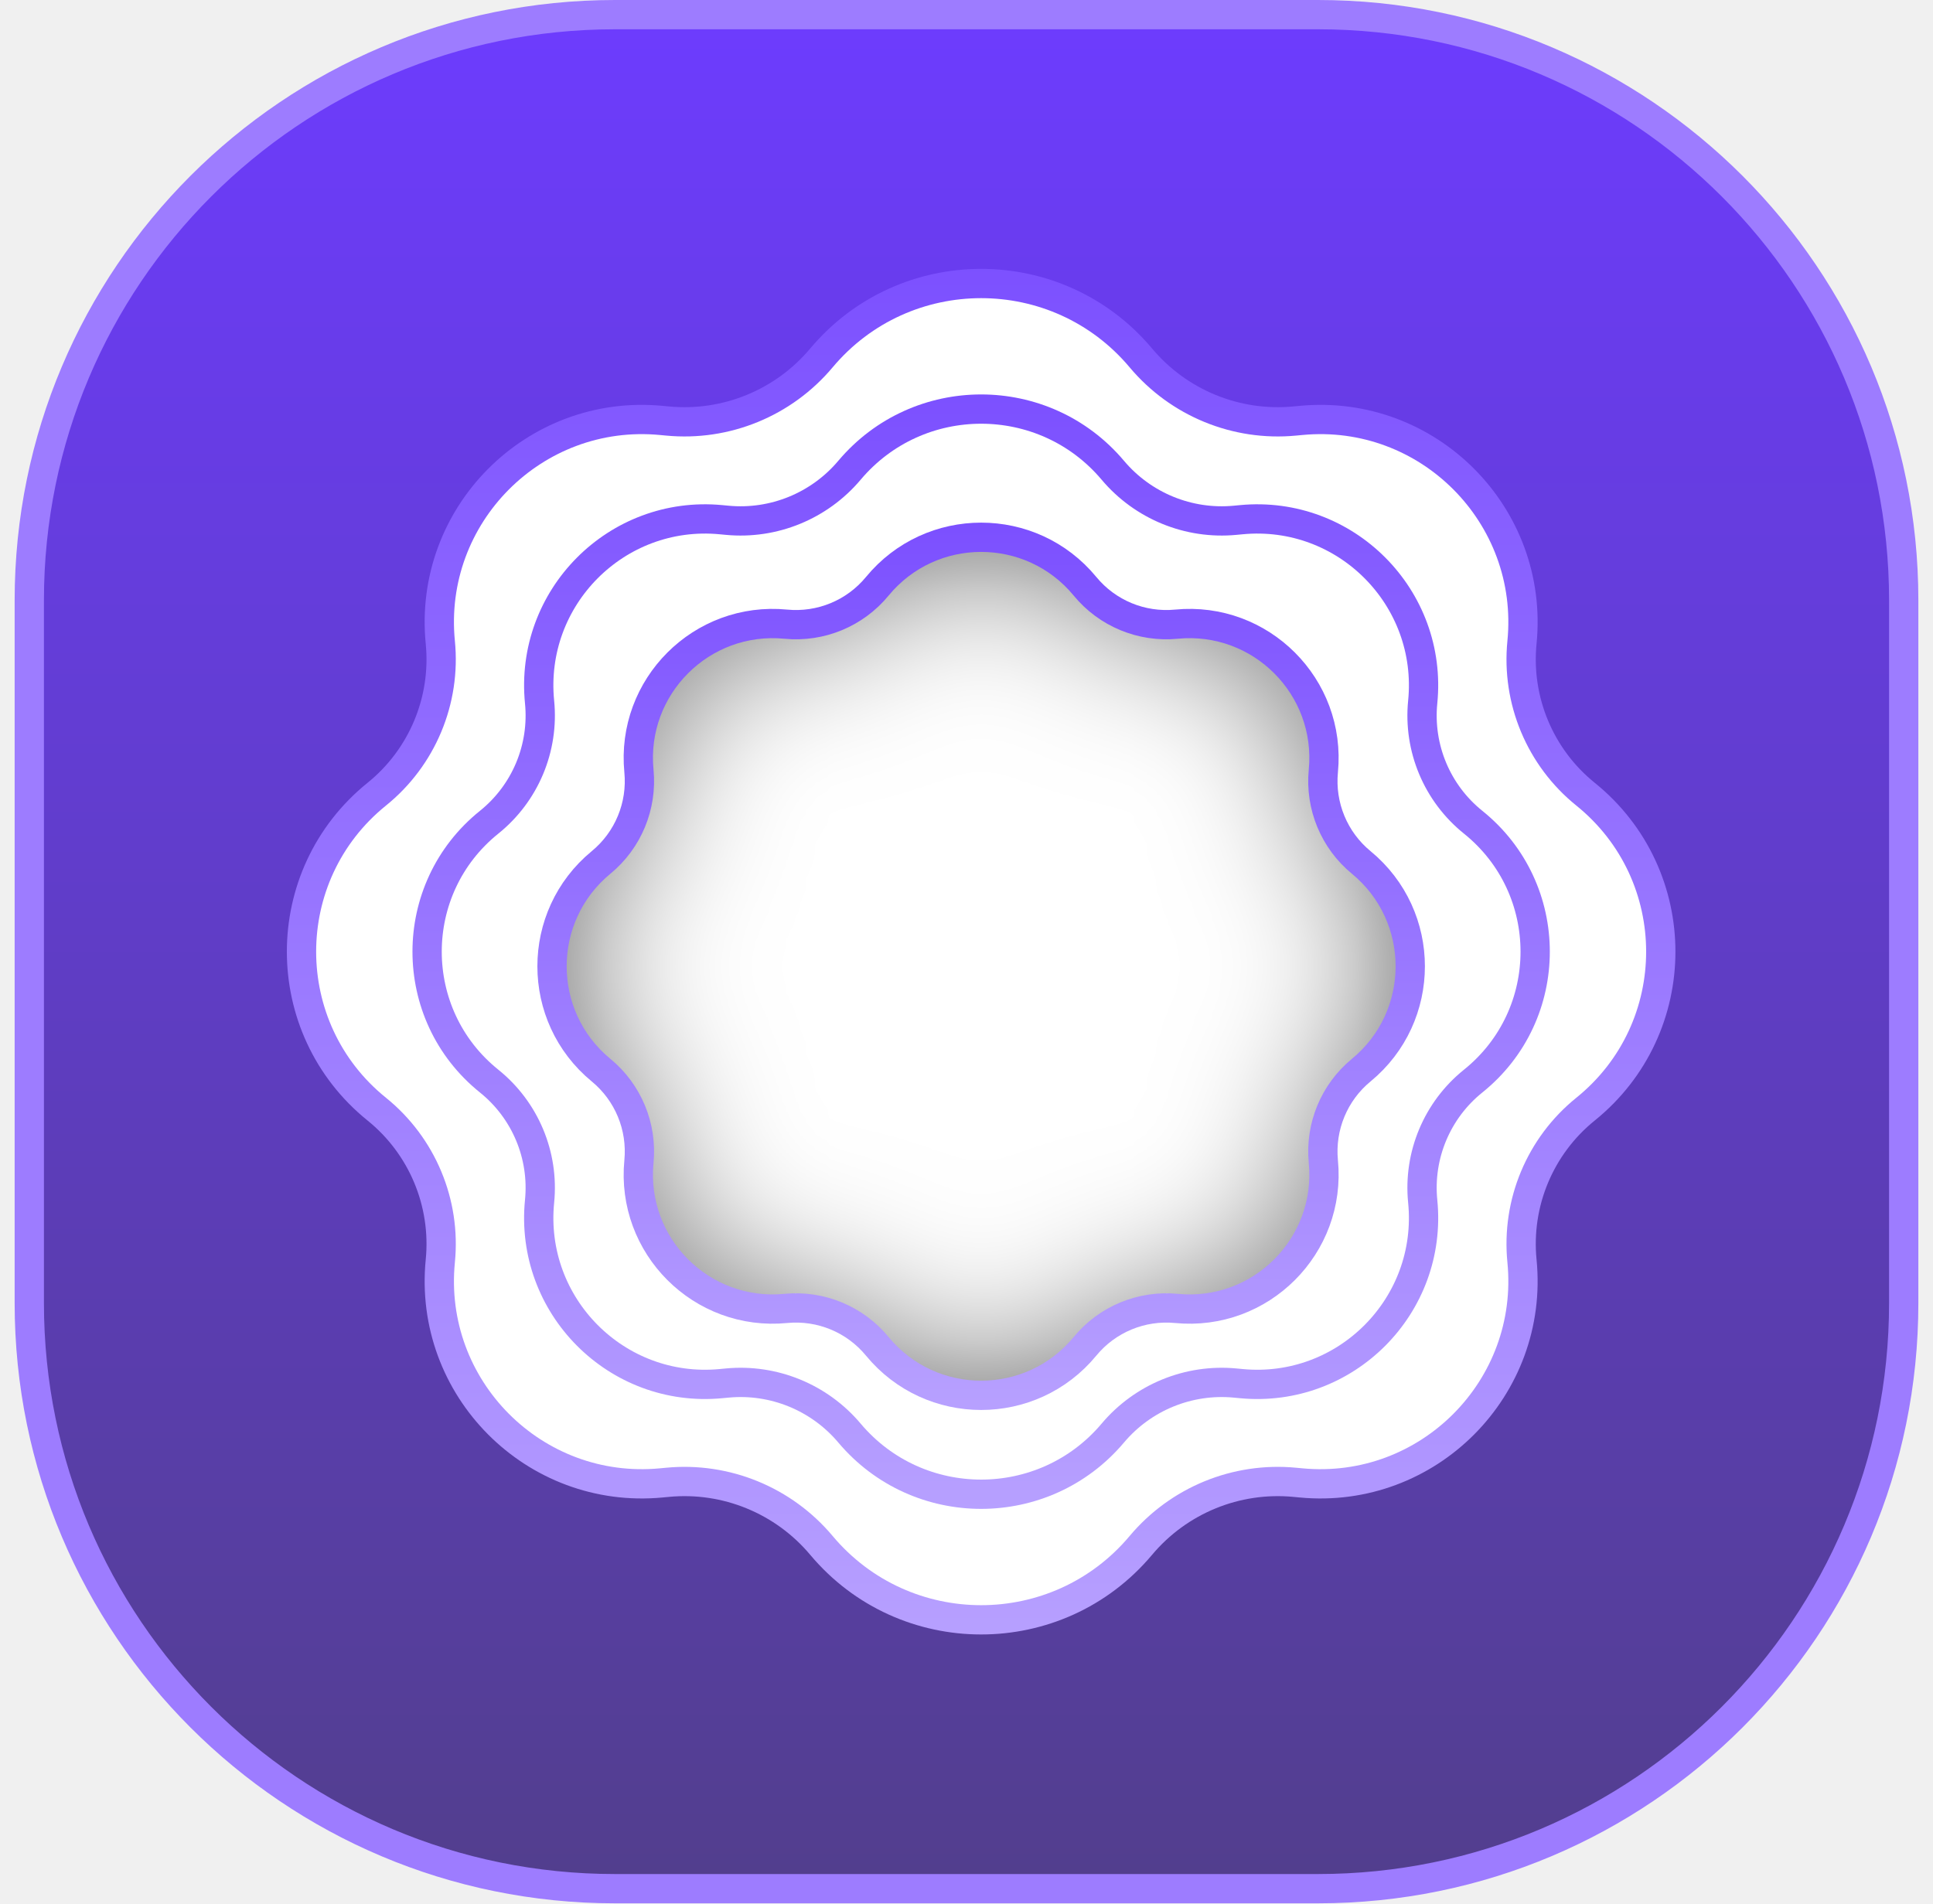
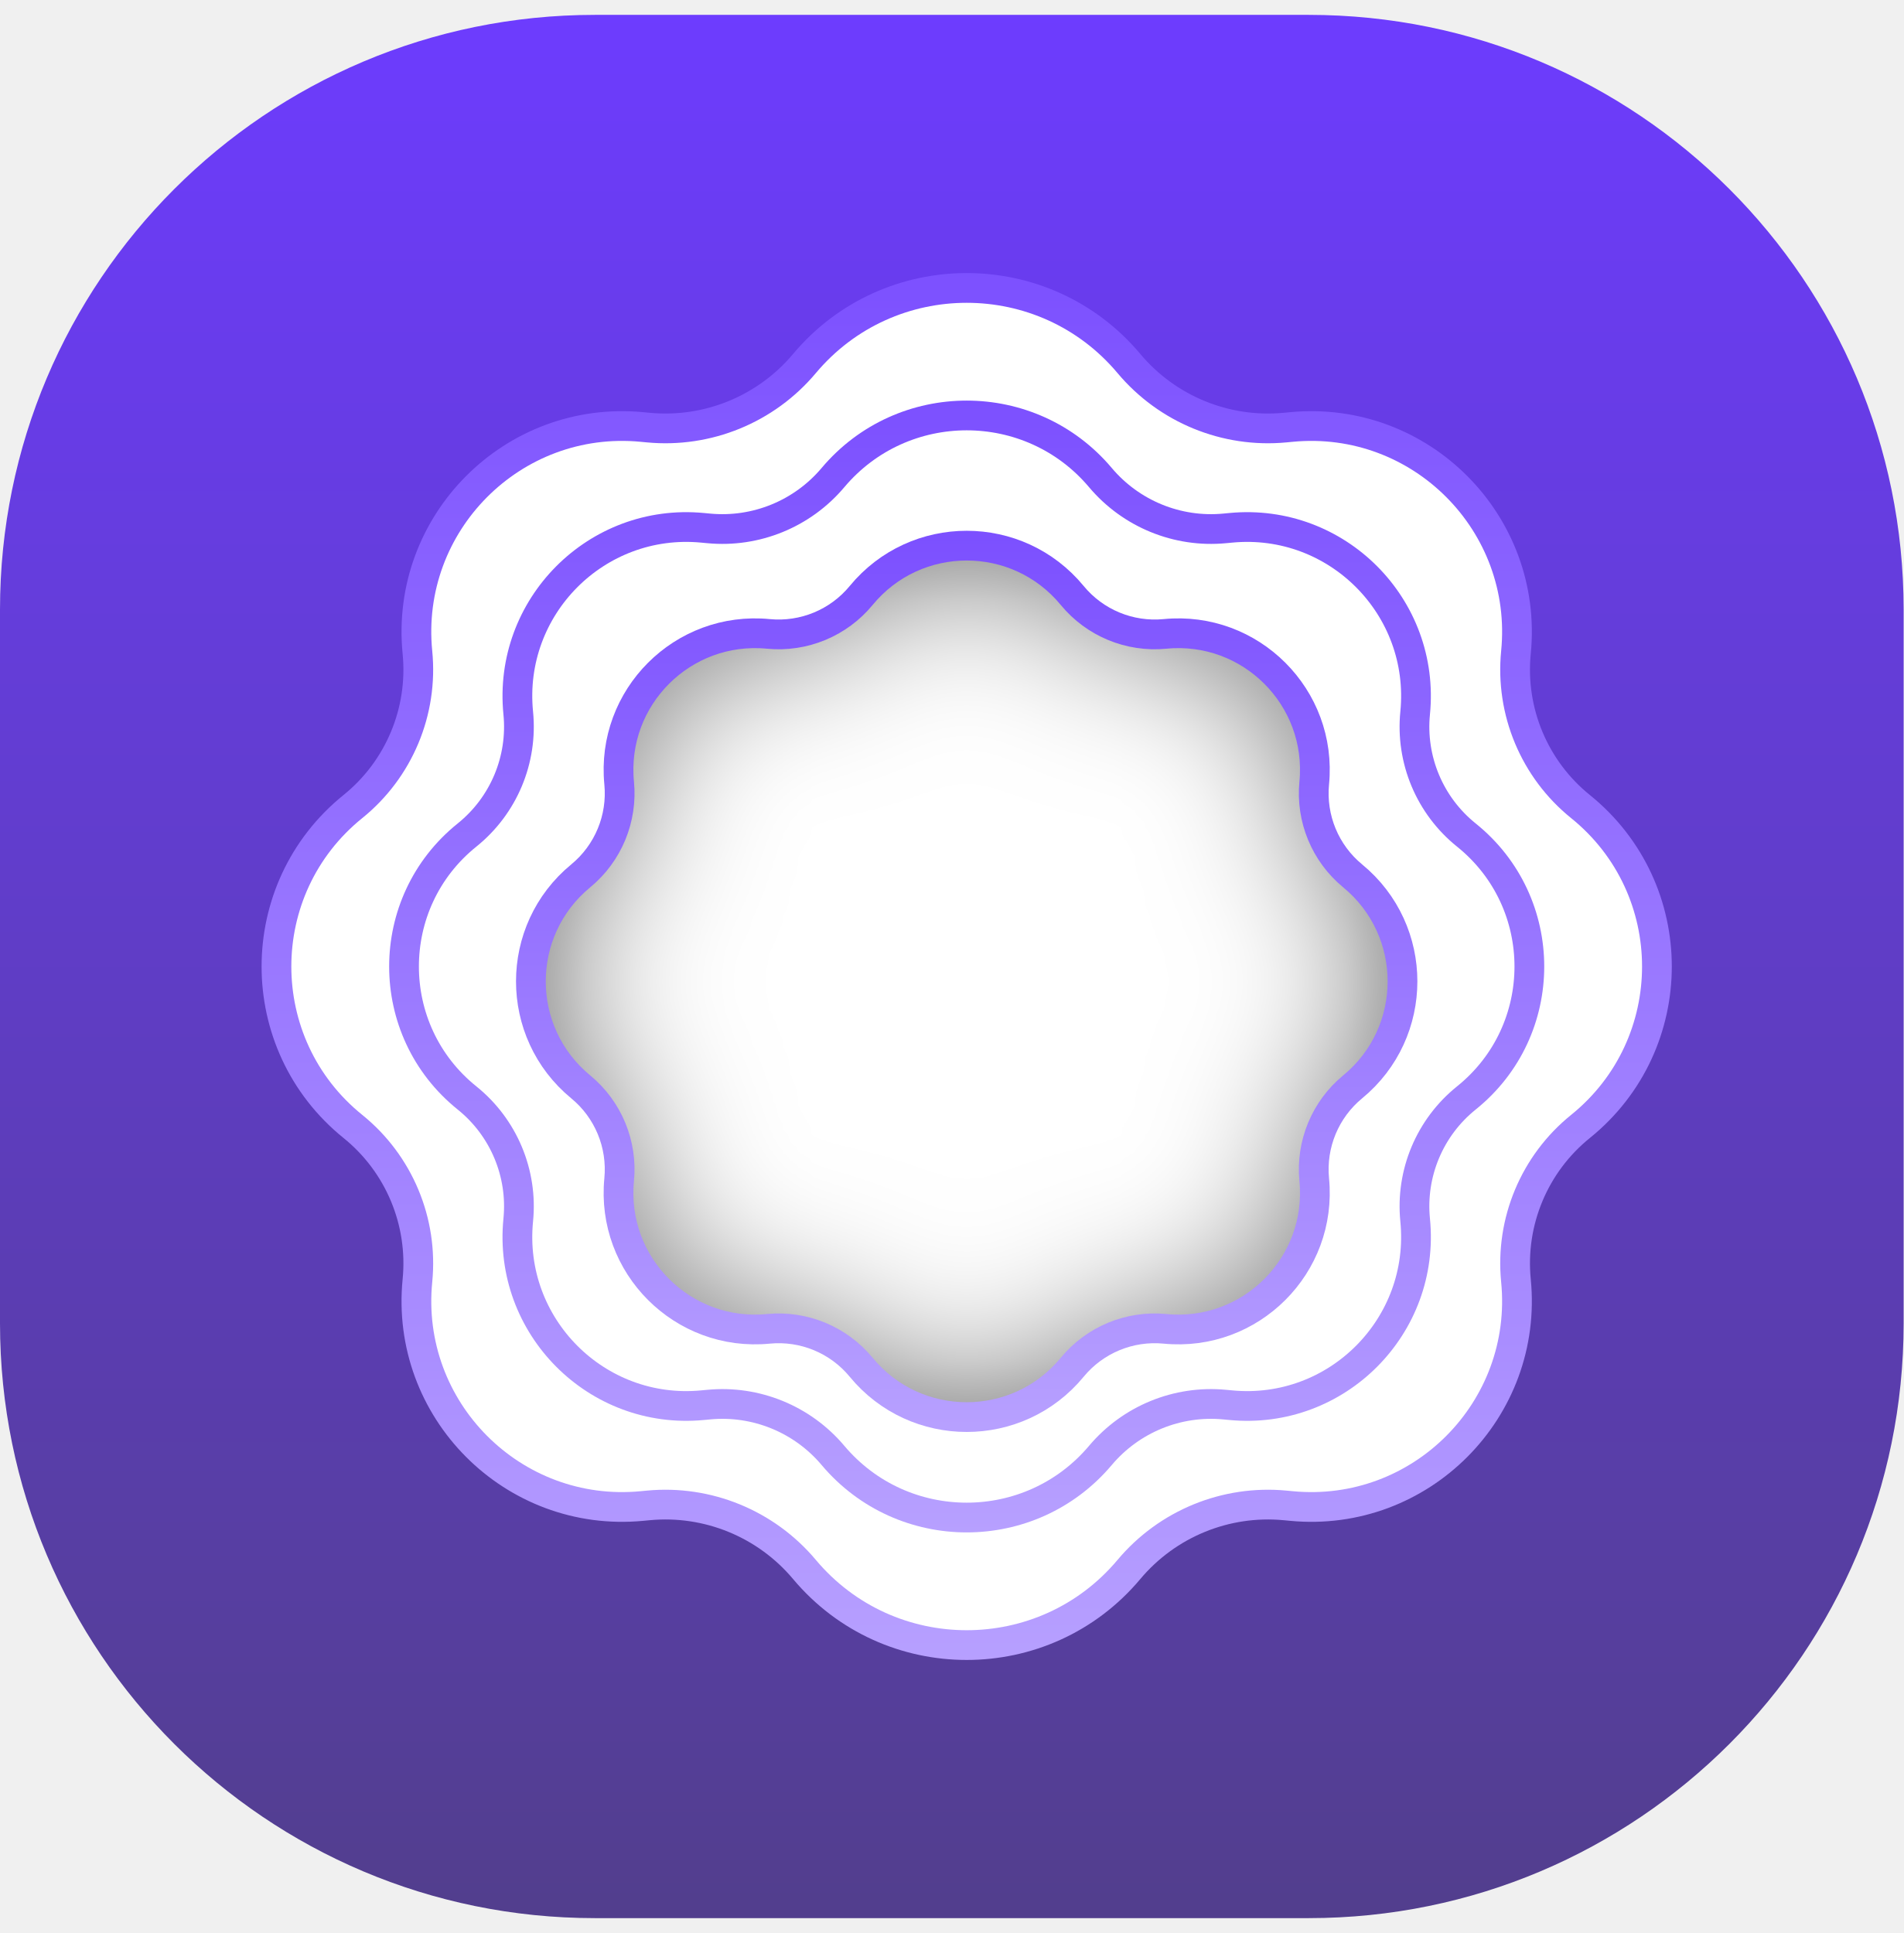
- <svg xmlns="http://www.w3.org/2000/svg" width="66" height="65" viewBox="0 0 66 65" fill="none">
-   <rect x="1" y="0.5" width="64" height="64" rx="20" fill="url(#paint0_linear_18_6)" stroke="#9D7CFF" />
-   <path d="M38.954 12.224C36.111 8.835 30.889 8.835 28.046 12.224C26.756 13.762 24.791 14.569 22.793 14.378L22.581 14.358C18.241 13.944 14.604 17.601 15.034 21.938C15.23 23.921 14.414 25.871 12.864 27.122C9.438 29.889 9.438 35.111 12.864 37.878C14.414 39.129 15.23 41.079 15.034 43.062C14.604 47.399 18.241 51.056 22.581 50.642L22.793 50.622C24.791 50.431 26.756 51.238 28.046 52.776C30.889 56.166 36.111 56.166 38.954 52.776C40.244 51.238 42.209 50.431 44.207 50.622L44.419 50.642C48.759 51.056 52.396 47.399 51.966 43.062C51.77 41.079 52.586 39.129 54.136 37.878C57.562 35.111 57.562 29.889 54.136 27.122C52.586 25.871 51.77 23.921 51.966 21.938C52.396 17.601 48.759 13.944 44.419 14.358L44.207 14.378C42.209 14.569 40.244 13.762 38.954 12.224Z" fill="white" stroke="url(#paint1_linear_18_6)" />
-   <path d="M37.996 16.06C35.649 13.274 31.351 13.274 29.004 16.06C27.977 17.279 26.415 17.919 24.828 17.768L24.616 17.748C21.053 17.41 18.069 20.413 18.423 23.974C18.58 25.545 17.932 27.09 16.702 28.079C13.877 30.35 13.877 34.65 16.702 36.921C17.932 37.91 18.58 39.455 18.423 41.026C18.069 44.587 21.053 47.59 24.616 47.252L24.828 47.232C26.415 47.081 27.977 47.721 29.004 48.94C31.351 51.726 35.649 51.726 37.996 48.94C39.023 47.721 40.585 47.081 42.172 47.232L42.384 47.252C45.947 47.59 48.931 44.587 48.577 41.026C48.42 39.455 49.068 37.91 50.298 36.921C53.123 34.65 53.123 30.35 50.298 28.079C49.068 27.09 48.42 25.545 48.577 23.974C48.931 20.413 45.947 17.41 42.384 17.748L42.172 17.768C40.585 17.919 39.023 17.279 37.996 16.06Z" fill="white" stroke="url(#paint2_linear_18_6)" />
-   <g filter="url(#filter0_i_18_6)">
-     <path d="M30.339 20.34C31.977 18.351 35.023 18.351 36.661 20.34C37.527 21.393 38.86 21.945 40.217 21.814C42.781 21.564 44.936 23.719 44.687 26.283C44.555 27.64 45.107 28.973 46.16 29.839C48.149 31.477 48.149 34.523 46.16 36.161C45.107 37.027 44.555 38.36 44.687 39.717C44.936 42.281 42.781 44.436 40.217 44.187C38.86 44.055 37.527 44.607 36.661 45.66C35.023 47.649 31.977 47.649 30.339 45.66C29.473 44.607 28.14 44.055 26.783 44.187C24.219 44.436 22.064 42.281 22.314 39.717C22.445 38.36 21.893 37.027 20.84 36.161C18.851 34.523 18.851 31.477 20.84 29.839C21.893 28.973 22.445 27.64 22.314 26.283C22.064 23.719 24.219 21.564 26.783 21.814C28.14 21.945 29.473 21.393 30.339 20.34Z" fill="white" />
+ <svg xmlns="http://www.w3.org/2000/svg" width="64" height="65" viewBox="0 0 64 65" fill="none">
+   <rect y="0.5" width="64" height="64" rx="20" fill="url(#paint0_linear_45_2)" />
+   <path d="M43.419 14.358L43.207 14.378C41.209 14.569 39.244 13.762 37.954 12.224C35.111 8.835 29.889 8.835 27.046 12.224C25.756 13.762 23.791 14.569 21.793 14.378L21.581 14.358C17.241 13.944 13.604 17.601 14.034 21.938C14.23 23.921 13.414 25.871 11.864 27.122C8.438 29.889 8.438 35.111 11.864 37.878C13.414 39.129 14.23 41.079 14.034 43.062C13.604 47.399 17.241 51.056 21.581 50.642L21.793 50.622C23.791 50.431 25.756 51.238 27.046 52.776C29.889 56.166 35.111 56.166 37.954 52.776C39.244 51.238 41.209 50.431 43.207 50.622L43.419 50.642C47.759 51.056 51.396 47.399 50.966 43.062C50.77 41.079 51.586 39.129 53.136 37.878C56.562 35.111 56.562 29.889 53.136 27.122C51.586 25.871 50.77 23.921 50.966 21.938C51.396 17.601 47.759 13.944 43.419 14.358Z" fill="white" stroke="url(#paint1_linear_45_2)" />
+   <path d="M41.384 17.748L41.172 17.768C39.585 17.919 38.023 17.279 36.996 16.06C34.649 13.274 30.351 13.274 28.004 16.06C26.977 17.279 25.415 17.919 23.828 17.768L23.616 17.748C20.053 17.41 17.069 20.413 17.423 23.974C17.58 25.545 16.932 27.09 15.702 28.079C12.877 30.35 12.877 34.65 15.702 36.921C16.932 37.91 17.58 39.455 17.423 41.026C17.069 44.587 20.053 47.59 23.616 47.252L23.828 47.232C25.415 47.081 26.977 47.721 28.004 48.94C30.351 51.726 34.649 51.726 36.996 48.94C38.023 47.721 39.585 47.081 41.172 47.232L41.384 47.252C44.947 47.59 47.931 44.587 47.577 41.026C47.42 39.455 48.068 37.91 49.298 36.921C52.123 34.65 52.123 30.35 49.298 28.079C48.068 27.09 47.42 25.545 47.577 23.974C47.931 20.413 44.947 17.41 41.384 17.748Z" fill="white" stroke="url(#paint2_linear_45_2)" />
+   <g filter="url(#filter0_i_45_2)">
+     <path d="M29.339 20.34C30.977 18.351 34.023 18.351 35.661 20.34V20.34C36.527 21.393 37.86 21.945 39.217 21.814V21.814C41.781 21.564 43.936 23.719 43.687 26.283V26.283C43.555 27.64 44.107 28.973 45.16 29.839V29.839C47.149 31.477 47.149 34.523 45.16 36.161V36.161C44.107 37.027 43.555 38.36 43.687 39.717V39.717C43.936 42.281 41.781 44.436 39.217 44.187V44.187C37.86 44.055 36.527 44.607 35.661 45.66V45.66C34.023 47.649 30.977 47.649 29.339 45.66V45.66C28.473 44.607 27.14 44.055 25.783 44.187V44.187C23.219 44.436 21.064 42.281 21.314 39.717V39.717C21.445 38.36 20.893 37.027 19.84 36.161V36.161C17.851 34.523 17.851 31.477 19.84 29.839V29.839C20.893 28.973 21.445 27.64 21.314 26.283V26.283C21.064 23.719 23.219 21.564 25.783 21.814V21.814C27.14 21.945 28.473 21.393 29.339 20.34V20.34Z" fill="white" />
  </g>
-   <path d="M37.047 20.023C35.209 17.79 31.791 17.79 29.953 20.023C29.193 20.947 28.023 21.431 26.832 21.316C23.954 21.036 21.536 23.454 21.816 26.332C21.931 27.523 21.447 28.693 20.523 29.453C18.29 31.291 18.29 34.709 20.523 36.547C21.447 37.307 21.931 38.477 21.816 39.668C21.536 42.546 23.954 44.964 26.832 44.684C28.023 44.569 29.193 45.053 29.953 45.977C31.791 48.21 35.209 48.21 37.047 45.977C37.807 45.053 38.977 44.569 40.168 44.684C43.046 44.964 45.464 42.546 45.184 39.668C45.069 38.477 45.553 37.307 46.477 36.547C48.71 34.709 48.71 31.291 46.477 29.453C45.553 28.693 45.069 27.523 45.184 26.332C45.464 23.454 43.046 21.036 40.168 21.316C38.977 21.431 37.807 20.947 37.047 20.023Z" stroke="url(#paint3_linear_18_6)" />
+   <path d="M28.953 20.023C28.193 20.947 27.023 21.431 25.832 21.316C22.954 21.036 20.536 23.454 20.816 26.332C20.931 27.523 20.447 28.693 19.523 29.453C17.29 31.291 17.29 34.709 19.523 36.547C20.447 37.307 20.931 38.477 20.816 39.668C20.536 42.546 22.954 44.964 25.832 44.684C27.023 44.569 28.193 45.053 28.953 45.977C30.791 48.21 34.209 48.21 36.047 45.977C36.807 45.053 37.977 44.569 39.168 44.684C42.046 44.964 44.464 42.546 44.184 39.668C44.069 38.477 44.553 37.307 45.477 36.547C47.71 34.709 47.71 31.291 45.477 29.453C44.553 28.693 44.069 27.523 44.184 26.332C44.464 23.454 42.046 21.036 39.168 21.316C37.977 21.431 36.807 20.947 36.047 20.023C34.209 17.79 30.791 17.79 28.953 20.023Z" stroke="url(#paint3_linear_45_2)" />
  <defs>
-     <filter id="filter0_i_18_6" x="18.348" y="17.848" width="30.303" height="30.303" filterUnits="userSpaceOnUse" color-interpolation-filters="sRGB">
+     <filter id="filter0_i_45_2" x="17.348" y="17.848" width="30.303" height="30.303" filterUnits="userSpaceOnUse" color-interpolation-filters="sRGB">
      <feFlood flood-opacity="0" result="BackgroundImageFix" />
      <feBlend mode="normal" in="SourceGraphic" in2="BackgroundImageFix" result="shape" />
      <feColorMatrix in="SourceAlpha" type="matrix" values="0 0 0 0 0 0 0 0 0 0 0 0 0 0 0 0 0 0 127 0" result="hardAlpha" />
      <feOffset />
      <feGaussianBlur stdDeviation="2.5" />
      <feComposite in2="hardAlpha" operator="arithmetic" k2="-1" k3="1" />
      <feColorMatrix type="matrix" values="0 0 0 0 0 0 0 0 0 0 0 0 0 0 0 0 0 0 0.5 0" />
-       <feBlend mode="normal" in2="shape" result="effect1_innerShadow_18_6" />
+       <feBlend mode="normal" in2="shape" result="effect1_innerShadow_45_2" />
    </filter>
-     <linearGradient id="paint0_linear_18_6" x1="33" y1="0.5" x2="33" y2="64.5" gradientUnits="userSpaceOnUse">
+     <linearGradient id="paint0_linear_45_2" x1="32" y1="0.5" x2="32" y2="64.5" gradientUnits="userSpaceOnUse">
      <stop stop-color="#6D3CFE" />
      <stop offset="1" stop-color="#523E8D" />
    </linearGradient>
-     <linearGradient id="paint1_linear_18_6" x1="33.5" y1="6.5" x2="33.5" y2="58.5" gradientUnits="userSpaceOnUse">
+     <linearGradient id="paint1_linear_45_2" x1="32.5" y1="6.5" x2="32.5" y2="58.5" gradientUnits="userSpaceOnUse">
      <stop stop-color="#794CFF" />
      <stop offset="1" stop-color="#BAA4FF" />
    </linearGradient>
-     <linearGradient id="paint2_linear_18_6" x1="33.5" y1="11.5" x2="33.5" y2="53.5" gradientUnits="userSpaceOnUse">
+     <linearGradient id="paint2_linear_45_2" x1="32.5" y1="11.5" x2="32.5" y2="53.5" gradientUnits="userSpaceOnUse">
      <stop stop-color="#794CFF" />
      <stop offset="1" stop-color="#BAA4FF" />
    </linearGradient>
-     <linearGradient id="paint3_linear_18_6" x1="33.5" y1="16.5" x2="33.5" y2="49.5" gradientUnits="userSpaceOnUse">
+     <linearGradient id="paint3_linear_45_2" x1="32.5" y1="16.5" x2="32.5" y2="49.5" gradientUnits="userSpaceOnUse">
      <stop stop-color="#794CFF" />
      <stop offset="1" stop-color="#BAA4FF" />
    </linearGradient>
  </defs>
</svg>
